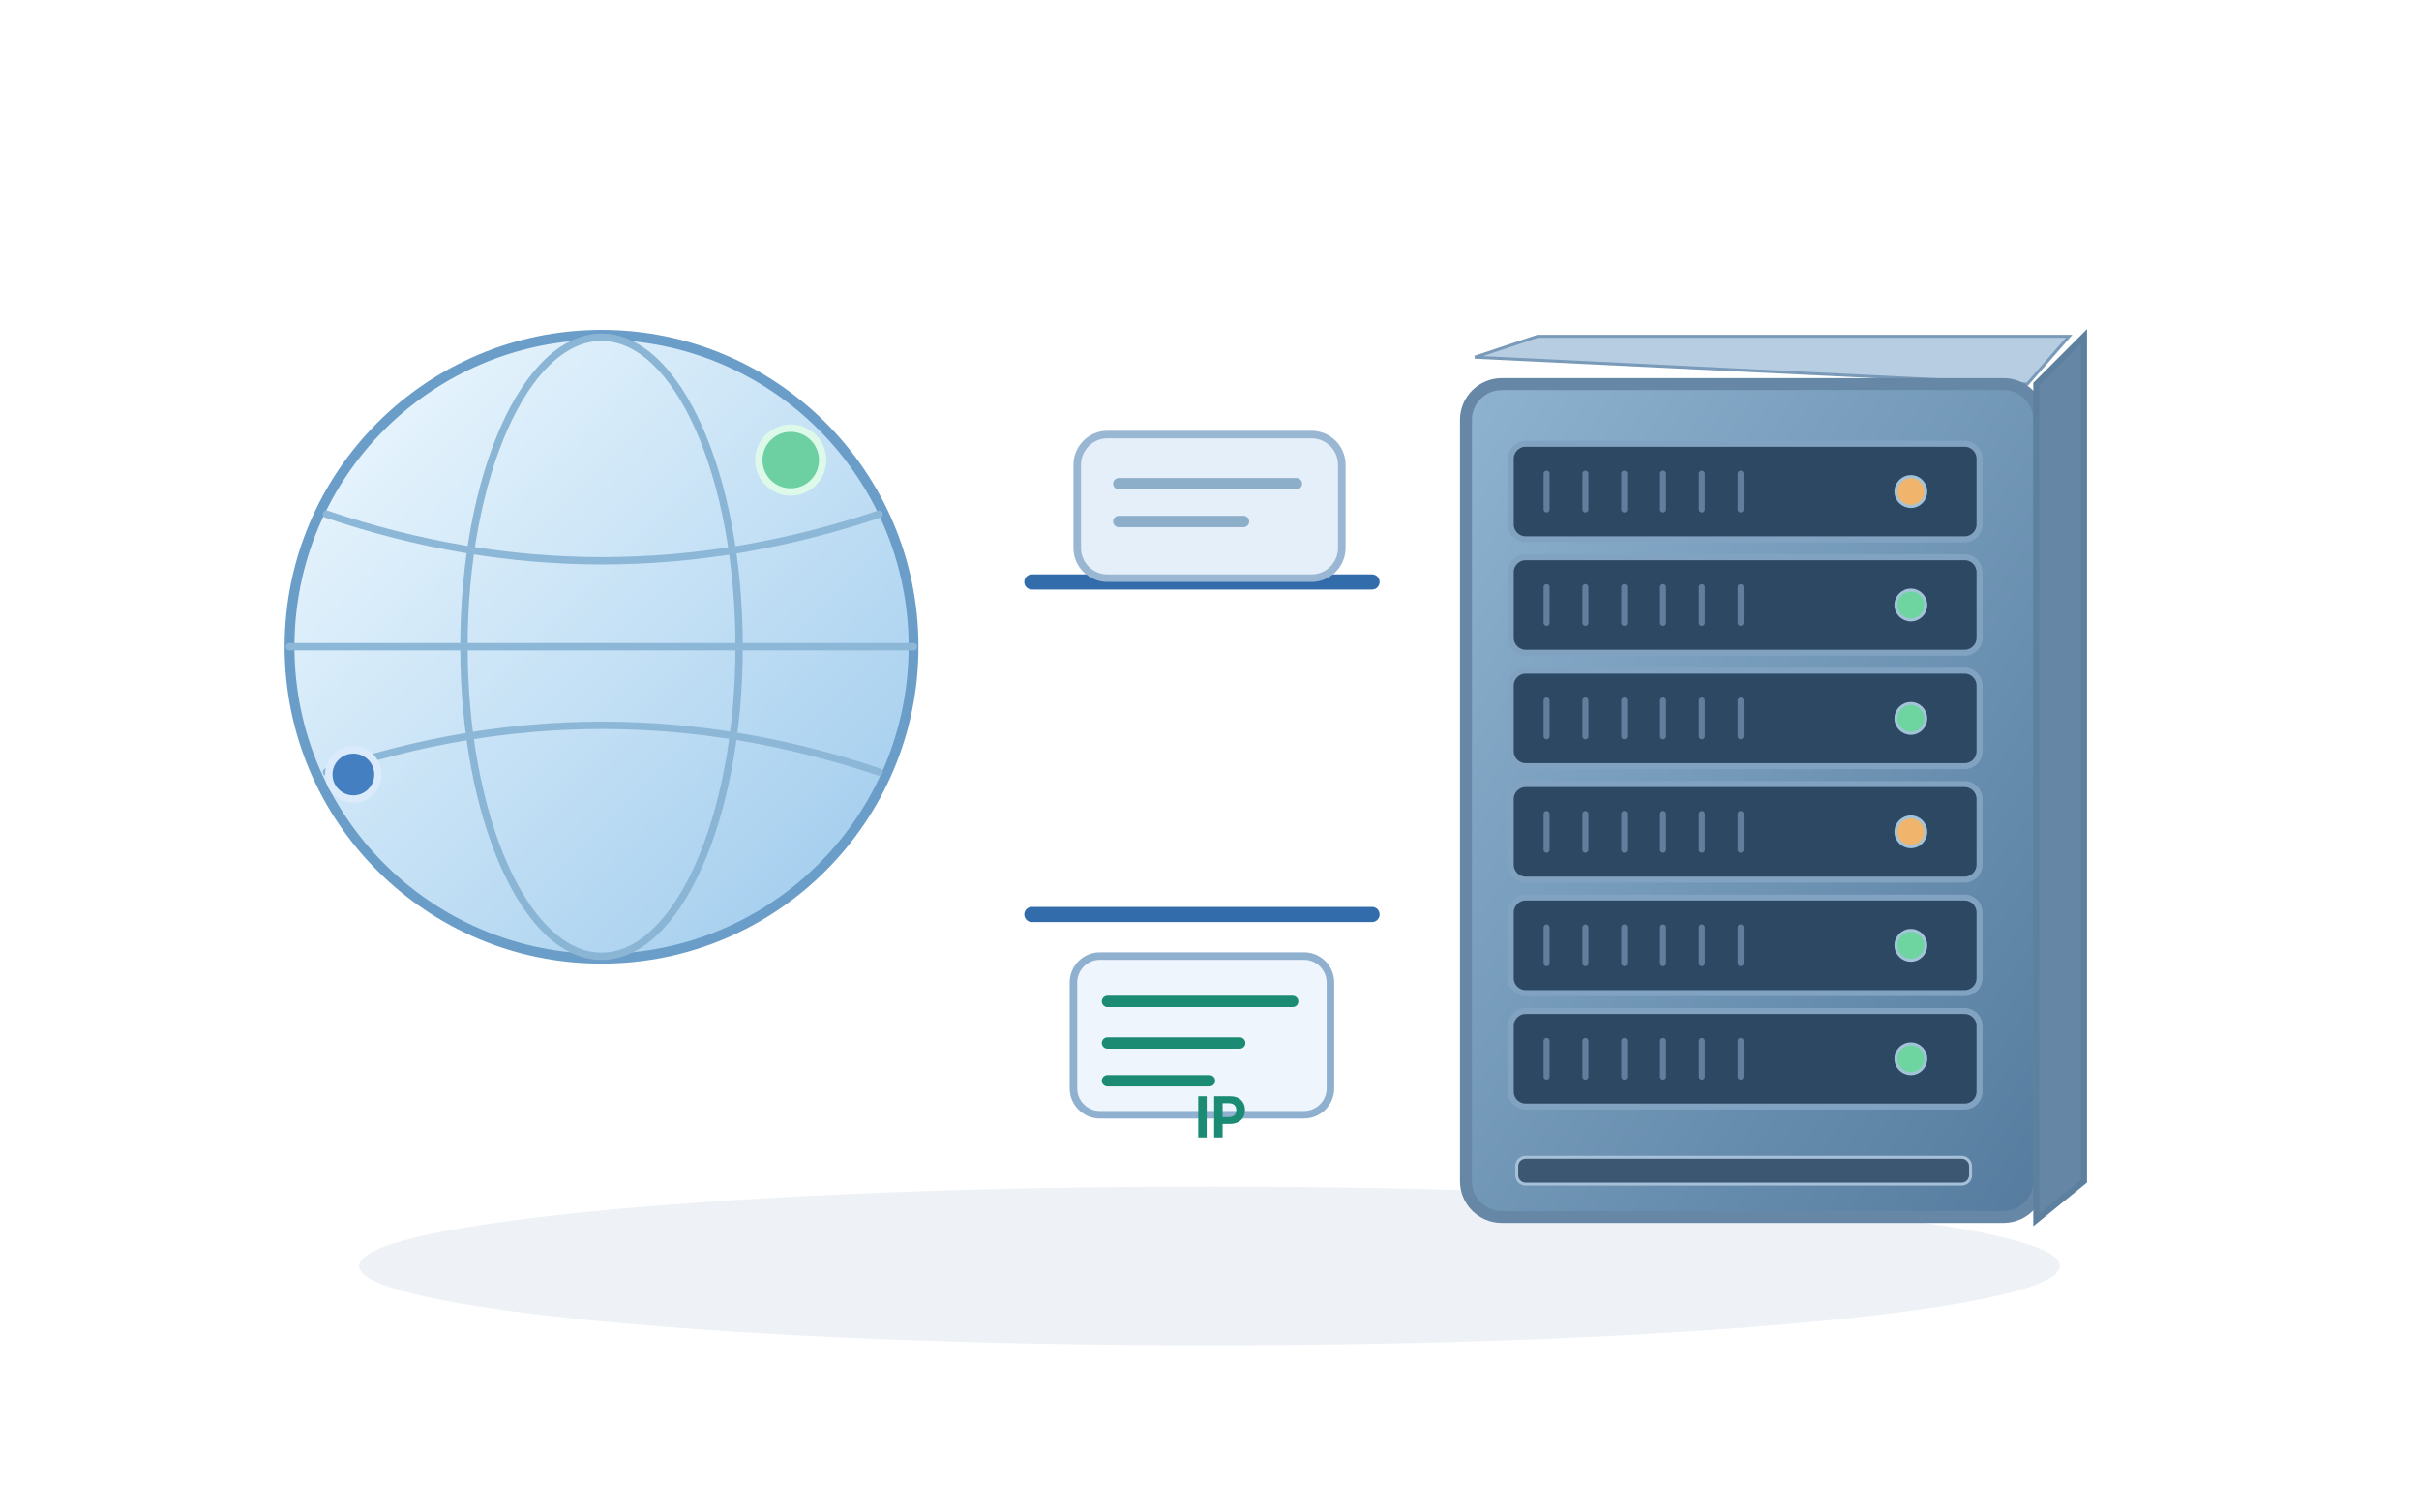
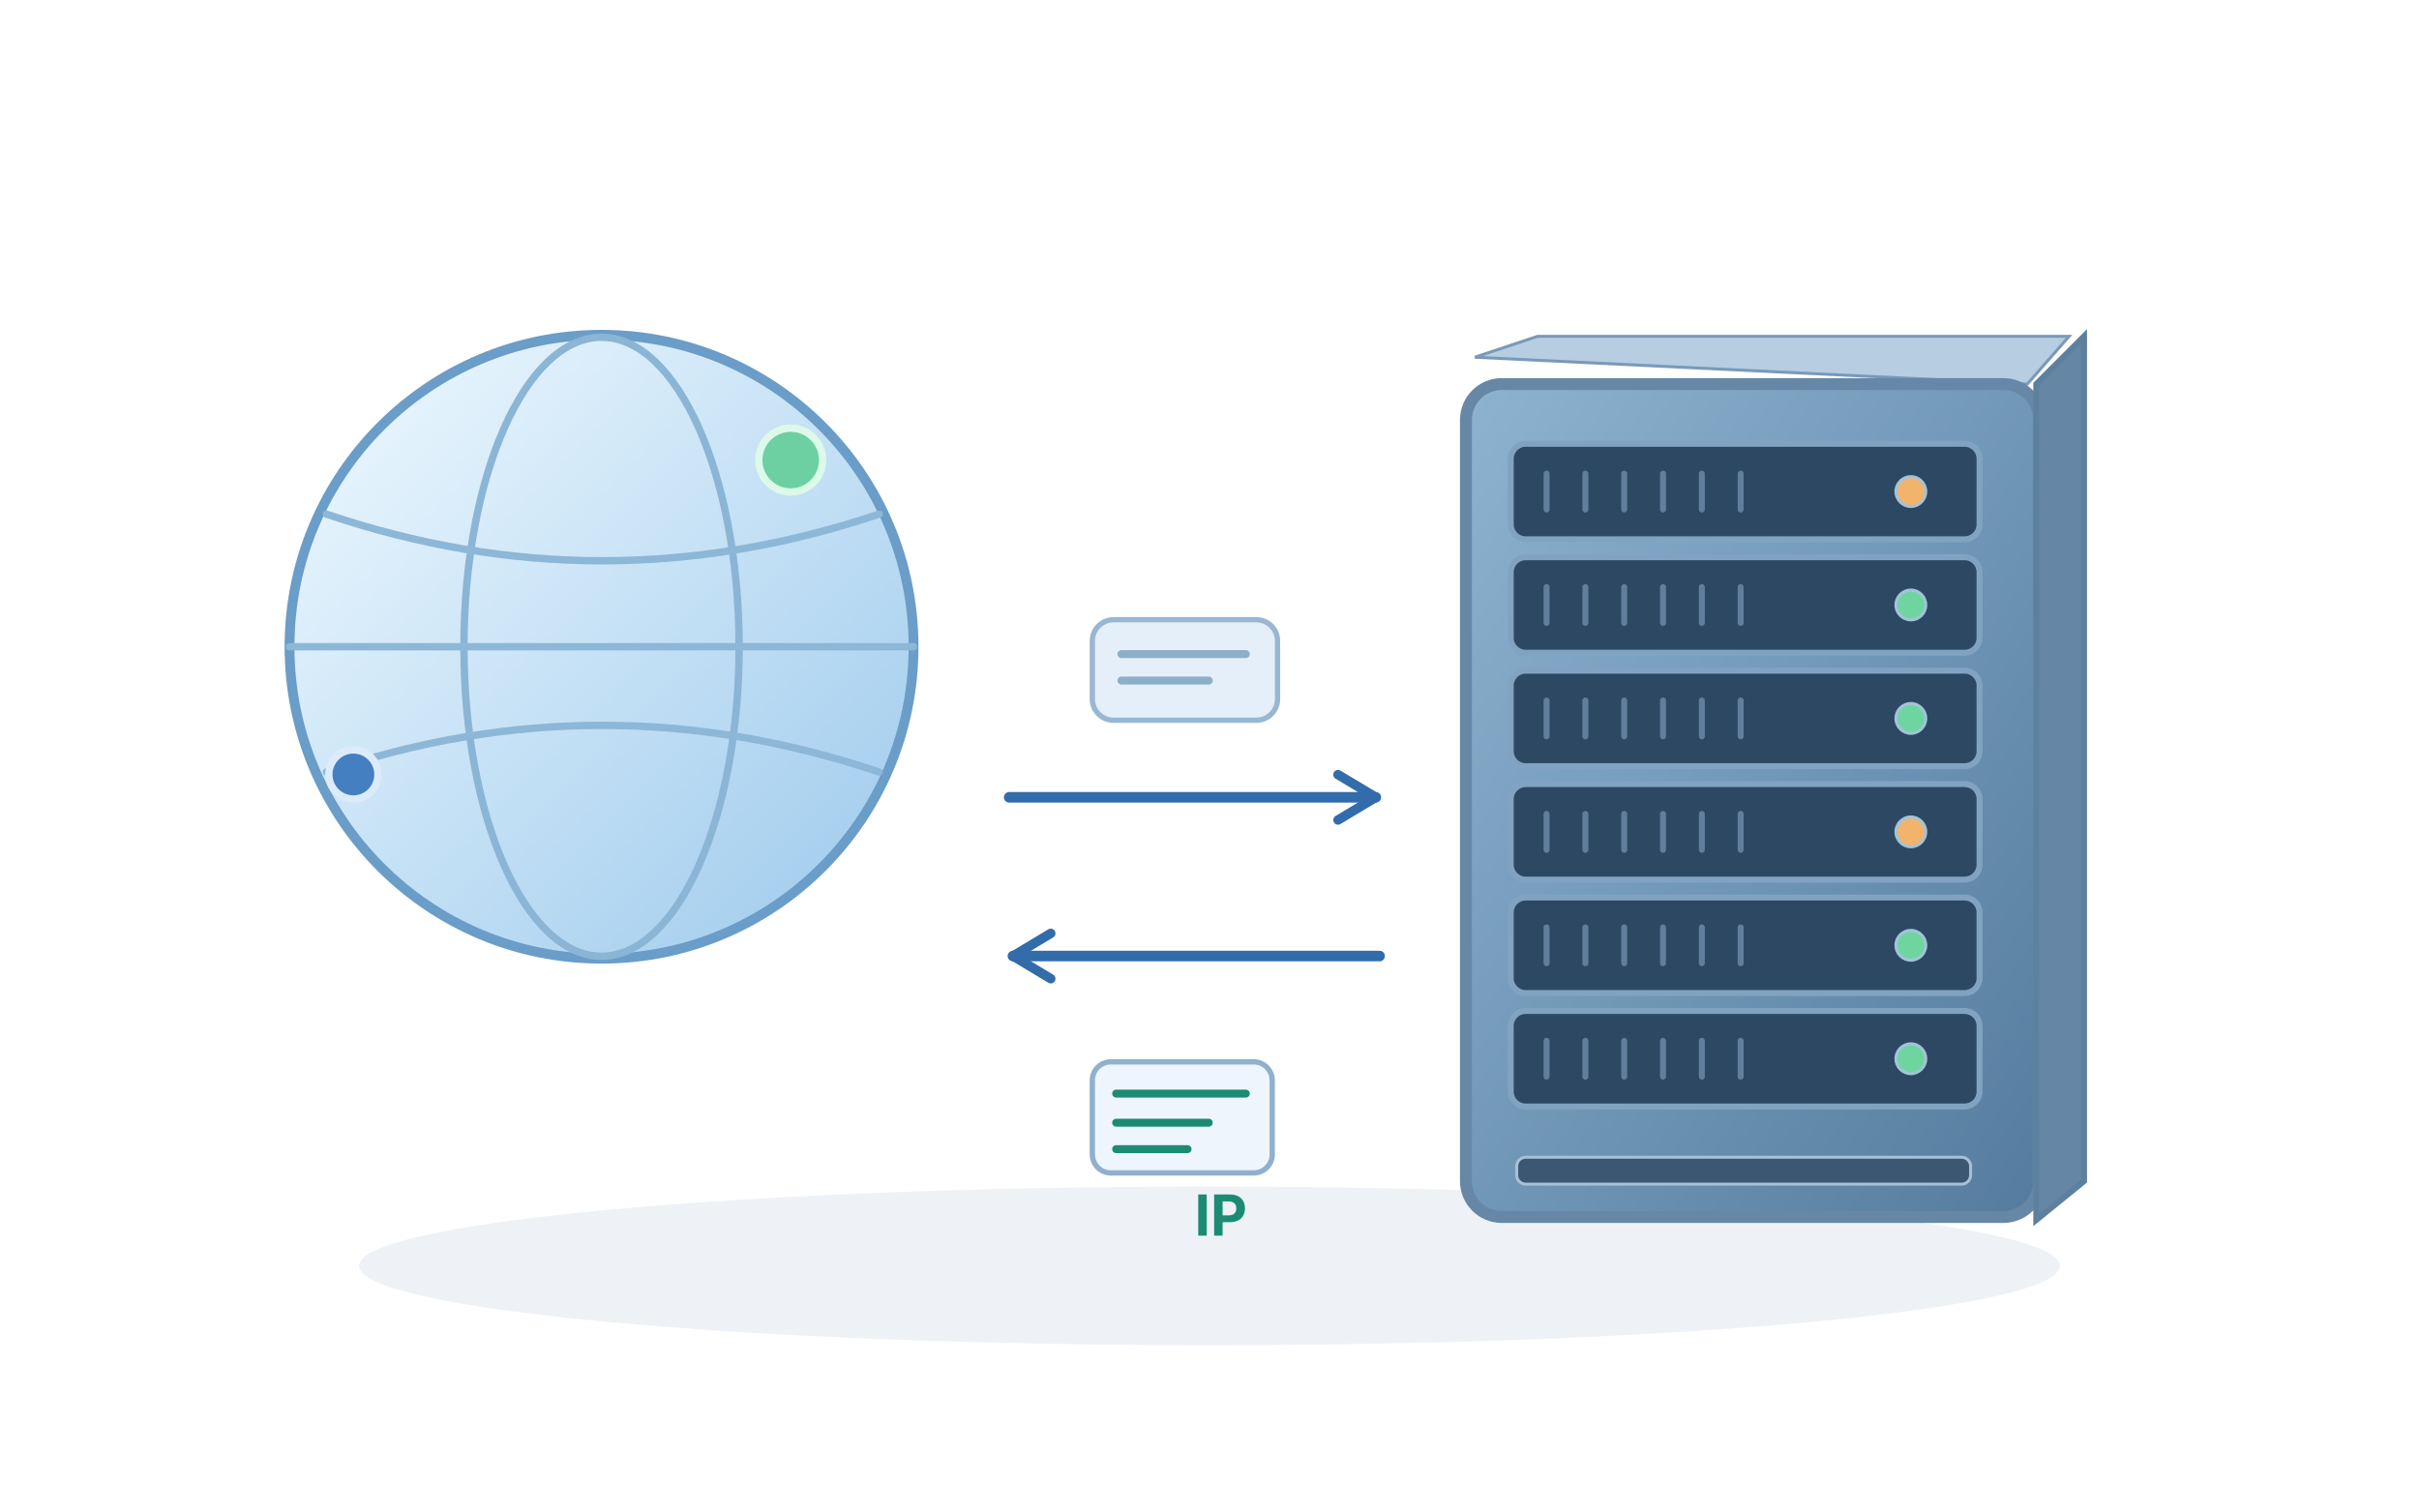
<svg xmlns="http://www.w3.org/2000/svg" width="640" height="400" viewBox="0 0 640 400" preserveAspectRatio="xMidYMid meet" role="img" aria-labelledby="dns-resolution-title dns-resolution-desc" data-tl-illustration-id="dns-resolution" data-design-version="1" data-category="Networking">
  <defs>
    <linearGradient id="metal" x2=".75" y2="1">
      <stop stop-color="#EEF5FB" />
      <stop offset=".55" stop-color="#C1D2E3" />
      <stop offset="1" stop-color="#A4BBD1" />
    </linearGradient>
    <linearGradient id="pcb" x2=".9" y2=".9">
      <stop stop-color="#2A927B" />
      <stop offset="1" stop-color="#125B50" />
    </linearGradient>
    <linearGradient id="core" x2="1" y2="1">
      <stop stop-color="#71C9F1" />
      <stop offset=".55" stop-color="#3279B4" />
      <stop offset="1" stop-color="#193D75" />
    </linearGradient>
    <linearGradient id="silicon" x2=".8" y2="1">
      <stop stop-color="#EBF3FB" />
      <stop offset="1" stop-color="#9EB9D0" />
    </linearGradient>
    <linearGradient id="rack" x2="1" y2="1">
      <stop stop-color="#8EB3D0" />
      <stop offset="1" stop-color="#557B9E" />
    </linearGradient>
    <linearGradient id="database" x2="1" y2="1">
      <stop stop-color="#EAF8FF" />
      <stop offset=".55" stop-color="#9BCCEA" />
      <stop offset="1" stop-color="#69A8D6" />
    </linearGradient>
    <linearGradient id="browser" x2="1" y2="1">
      <stop stop-color="#FFFFFF" />
      <stop offset="1" stop-color="#E9F2FB" />
    </linearGradient>
    <linearGradient id="shield" x2=".85" y2="1">
      <stop stop-color="#60C5AC" />
      <stop offset="1" stop-color="#1B8577" />
    </linearGradient>
    <linearGradient id="cloud" x2="1" y2="1">
      <stop stop-color="#FBFDFF" />
      <stop offset="1" stop-color="#CFE5F8" />
    </linearGradient>
    <linearGradient id="disc" x2="1" y2="1">
      <stop stop-color="#F9FCFF" />
      <stop offset=".55" stop-color="#94B5D1" />
      <stop offset="1" stop-color="#D9E7F3" />
    </linearGradient>
    <linearGradient id="globe" x2="1" y2="1">
      <stop stop-color="#F1FAFF" />
      <stop offset="1" stop-color="#9BC9EC" />
    </linearGradient>
    <filter id="shadow" x="-25%" y="-28%" width="150%" height="165%">
      <feDropShadow dx="0" dy="8" stdDeviation="7" flood-color="#4B7197" flood-opacity=".22" />
    </filter>
  </defs>
  <g font-family="-apple-system,BlinkMacSystemFont,Inter,Arial,sans-serif" data-motif="illustration-main">
    <ellipse cx="320" cy="335" rx="225" ry="21" fill="#7A9DBF" opacity=".13" />
    <g transform="translate(74 86) scale(0.65)">
      <g data-motif="network-globe">
        <circle cx="131" cy="131" r="127" fill="url(#globe)" stroke="#6A9DC8" stroke-width="4" />
        <ellipse cx="131" cy="131" rx="56" ry="126" fill="none" stroke="#8BB5D5" stroke-width="3" />
        <path d="M4 131H258M19 77Q131 115 244 77M19 182Q131 144 244 182" fill="none" stroke="#8DB7D7" stroke-width="3" stroke-linecap="round" stroke-linejoin="round" />
        <circle cx="208" cy="55" r="13" fill="#6CD0A3" stroke="#DCF9E9" stroke-width="3" />
        <circle cx="30" cy="183" r="10" fill="#447FC1" stroke="#DCEBFB" stroke-width="3" />
      </g>
    </g>
    <g transform="translate(376 89) scale(0.79)">
      <g data-motif="server-rack">
        <path d="M18 7L39 0H217L203 16Z" fill="#B7CDE1" stroke="#799AB8" />
        <rect x="15" y="16" width="192" height="279" rx="12" fill="url(#rack)" stroke="#6787A6" stroke-width="4" />
        <path d="M206 16L222 0V283L206 296Z" fill="#6686A6" stroke="#5D809F" stroke-width="2" />
        <rect x="30" y="36" width="157" height="32" rx="5" fill="#2D4862" stroke="#81A3C1" stroke-width="2" />
        <path d="M42 46V58" fill="none" stroke="#617E9D" stroke-width="2" stroke-linecap="round" stroke-linejoin="round" />
        <path d="M55 46V58" fill="none" stroke="#617E9D" stroke-width="2" stroke-linecap="round" stroke-linejoin="round" />
        <path d="M68 46V58" fill="none" stroke="#617E9D" stroke-width="2" stroke-linecap="round" stroke-linejoin="round" />
        <path d="M81 46V58" fill="none" stroke="#617E9D" stroke-width="2" stroke-linecap="round" stroke-linejoin="round" />
        <path d="M94 46V58" fill="none" stroke="#617E9D" stroke-width="2" stroke-linecap="round" stroke-linejoin="round" />
        <path d="M107 46V58" fill="none" stroke="#617E9D" stroke-width="2" stroke-linecap="round" stroke-linejoin="round" />
        <circle cx="164" cy="52" r="5" fill="#F1B46D" stroke="#A3C3D9" stroke-width="1" />
        <rect x="30" y="74" width="157" height="32" rx="5" fill="#2D4862" stroke="#81A3C1" stroke-width="2" />
        <path d="M42 84V96" fill="none" stroke="#617E9D" stroke-width="2" stroke-linecap="round" stroke-linejoin="round" />
        <path d="M55 84V96" fill="none" stroke="#617E9D" stroke-width="2" stroke-linecap="round" stroke-linejoin="round" />
        <path d="M68 84V96" fill="none" stroke="#617E9D" stroke-width="2" stroke-linecap="round" stroke-linejoin="round" />
        <path d="M81 84V96" fill="none" stroke="#617E9D" stroke-width="2" stroke-linecap="round" stroke-linejoin="round" />
        <path d="M94 84V96" fill="none" stroke="#617E9D" stroke-width="2" stroke-linecap="round" stroke-linejoin="round" />
        <path d="M107 84V96" fill="none" stroke="#617E9D" stroke-width="2" stroke-linecap="round" stroke-linejoin="round" />
        <circle cx="164" cy="90" r="5" fill="#6ED5A1" stroke="#A3C3D9" stroke-width="1" />
        <rect x="30" y="112" width="157" height="32" rx="5" fill="#2D4862" stroke="#81A3C1" stroke-width="2" />
        <path d="M42 122V134" fill="none" stroke="#617E9D" stroke-width="2" stroke-linecap="round" stroke-linejoin="round" />
        <path d="M55 122V134" fill="none" stroke="#617E9D" stroke-width="2" stroke-linecap="round" stroke-linejoin="round" />
        <path d="M68 122V134" fill="none" stroke="#617E9D" stroke-width="2" stroke-linecap="round" stroke-linejoin="round" />
        <path d="M81 122V134" fill="none" stroke="#617E9D" stroke-width="2" stroke-linecap="round" stroke-linejoin="round" />
        <path d="M94 122V134" fill="none" stroke="#617E9D" stroke-width="2" stroke-linecap="round" stroke-linejoin="round" />
        <path d="M107 122V134" fill="none" stroke="#617E9D" stroke-width="2" stroke-linecap="round" stroke-linejoin="round" />
        <circle cx="164" cy="128" r="5" fill="#6ED5A1" stroke="#A3C3D9" stroke-width="1" />
        <rect x="30" y="150" width="157" height="32" rx="5" fill="#2D4862" stroke="#81A3C1" stroke-width="2" />
        <path d="M42 160V172" fill="none" stroke="#617E9D" stroke-width="2" stroke-linecap="round" stroke-linejoin="round" />
        <path d="M55 160V172" fill="none" stroke="#617E9D" stroke-width="2" stroke-linecap="round" stroke-linejoin="round" />
        <path d="M68 160V172" fill="none" stroke="#617E9D" stroke-width="2" stroke-linecap="round" stroke-linejoin="round" />
        <path d="M81 160V172" fill="none" stroke="#617E9D" stroke-width="2" stroke-linecap="round" stroke-linejoin="round" />
        <path d="M94 160V172" fill="none" stroke="#617E9D" stroke-width="2" stroke-linecap="round" stroke-linejoin="round" />
        <path d="M107 160V172" fill="none" stroke="#617E9D" stroke-width="2" stroke-linecap="round" stroke-linejoin="round" />
        <circle cx="164" cy="166" r="5" fill="#F1B46D" stroke="#A3C3D9" stroke-width="1" />
        <rect x="30" y="188" width="157" height="32" rx="5" fill="#2D4862" stroke="#81A3C1" stroke-width="2" />
        <path d="M42 198V210" fill="none" stroke="#617E9D" stroke-width="2" stroke-linecap="round" stroke-linejoin="round" />
        <path d="M55 198V210" fill="none" stroke="#617E9D" stroke-width="2" stroke-linecap="round" stroke-linejoin="round" />
        <path d="M68 198V210" fill="none" stroke="#617E9D" stroke-width="2" stroke-linecap="round" stroke-linejoin="round" />
        <path d="M81 198V210" fill="none" stroke="#617E9D" stroke-width="2" stroke-linecap="round" stroke-linejoin="round" />
        <path d="M94 198V210" fill="none" stroke="#617E9D" stroke-width="2" stroke-linecap="round" stroke-linejoin="round" />
        <path d="M107 198V210" fill="none" stroke="#617E9D" stroke-width="2" stroke-linecap="round" stroke-linejoin="round" />
        <circle cx="164" cy="204" r="5" fill="#6ED5A1" stroke="#A3C3D9" stroke-width="1" />
        <rect x="30" y="226" width="157" height="32" rx="5" fill="#2D4862" stroke="#81A3C1" stroke-width="2" />
        <path d="M42 236V248" fill="none" stroke="#617E9D" stroke-width="2" stroke-linecap="round" stroke-linejoin="round" />
        <path d="M55 236V248" fill="none" stroke="#617E9D" stroke-width="2" stroke-linecap="round" stroke-linejoin="round" />
        <path d="M68 236V248" fill="none" stroke="#617E9D" stroke-width="2" stroke-linecap="round" stroke-linejoin="round" />
        <path d="M81 236V248" fill="none" stroke="#617E9D" stroke-width="2" stroke-linecap="round" stroke-linejoin="round" />
        <path d="M94 236V248" fill="none" stroke="#617E9D" stroke-width="2" stroke-linecap="round" stroke-linejoin="round" />
        <path d="M107 236V248" fill="none" stroke="#617E9D" stroke-width="2" stroke-linecap="round" stroke-linejoin="round" />
        <circle cx="164" cy="242" r="5" fill="#6ED5A1" stroke="#A3C3D9" stroke-width="1" />
        <rect x="32" y="275" width="152" height="9" rx="3" fill="#3B5771" stroke="#A6C0D8" stroke-width="1" />
      </g>
    </g>
-     <path d="M273 154H363M363 242H273" fill="none" stroke="#326CAB" stroke-width="4" stroke-linecap="round" stroke-linejoin="round" />
-     <g transform="translate(285 115) scale(1)">
+     <path d="M267 211H364M365 253H268" fill="none" stroke="#326CAB" stroke-width="2.8" stroke-linecap="round" stroke-linejoin="round" />
+     <g transform="translate(289 164) scale(.7)">
      <rect x="0" y="0" width="70" height="38" rx="8" fill="#E4EFF9" stroke="#99B7D2" stroke-width="2" />
      <path d="M11 13H58M11 23H44" fill="none" stroke="#8DAEC9" stroke-width="3" stroke-linecap="round" stroke-linejoin="round" />
    </g>
-     <g transform="translate(284 253) scale(1)">
+     <g transform="translate(289 281) scale(.7)">
      <rect x="0" y="0" width="68" height="42" rx="7" fill="#EEF5FC" stroke="#90B0D0" stroke-width="2" />
      <path d="M9 12H58M9 23H44M9 33H36" fill="none" stroke="#1C8B73" stroke-width="3" stroke-linecap="round" stroke-linejoin="round" />
    </g>
-     <text x="323" y="301" font-size="15" font-weight="700" fill="#1C8B73" text-anchor="middle">IP</text>
+     <text x="323" y="327" font-size="15" font-weight="700" fill="#1C8B73" text-anchor="middle">IP</text>
+     <path d="M354 205L364 211L354 217M278 247L268 253L278 259" stroke="#326CAB" stroke-width="2.5" fill="none" stroke-linecap="round" stroke-linejoin="round" />
  </g>
</svg>
